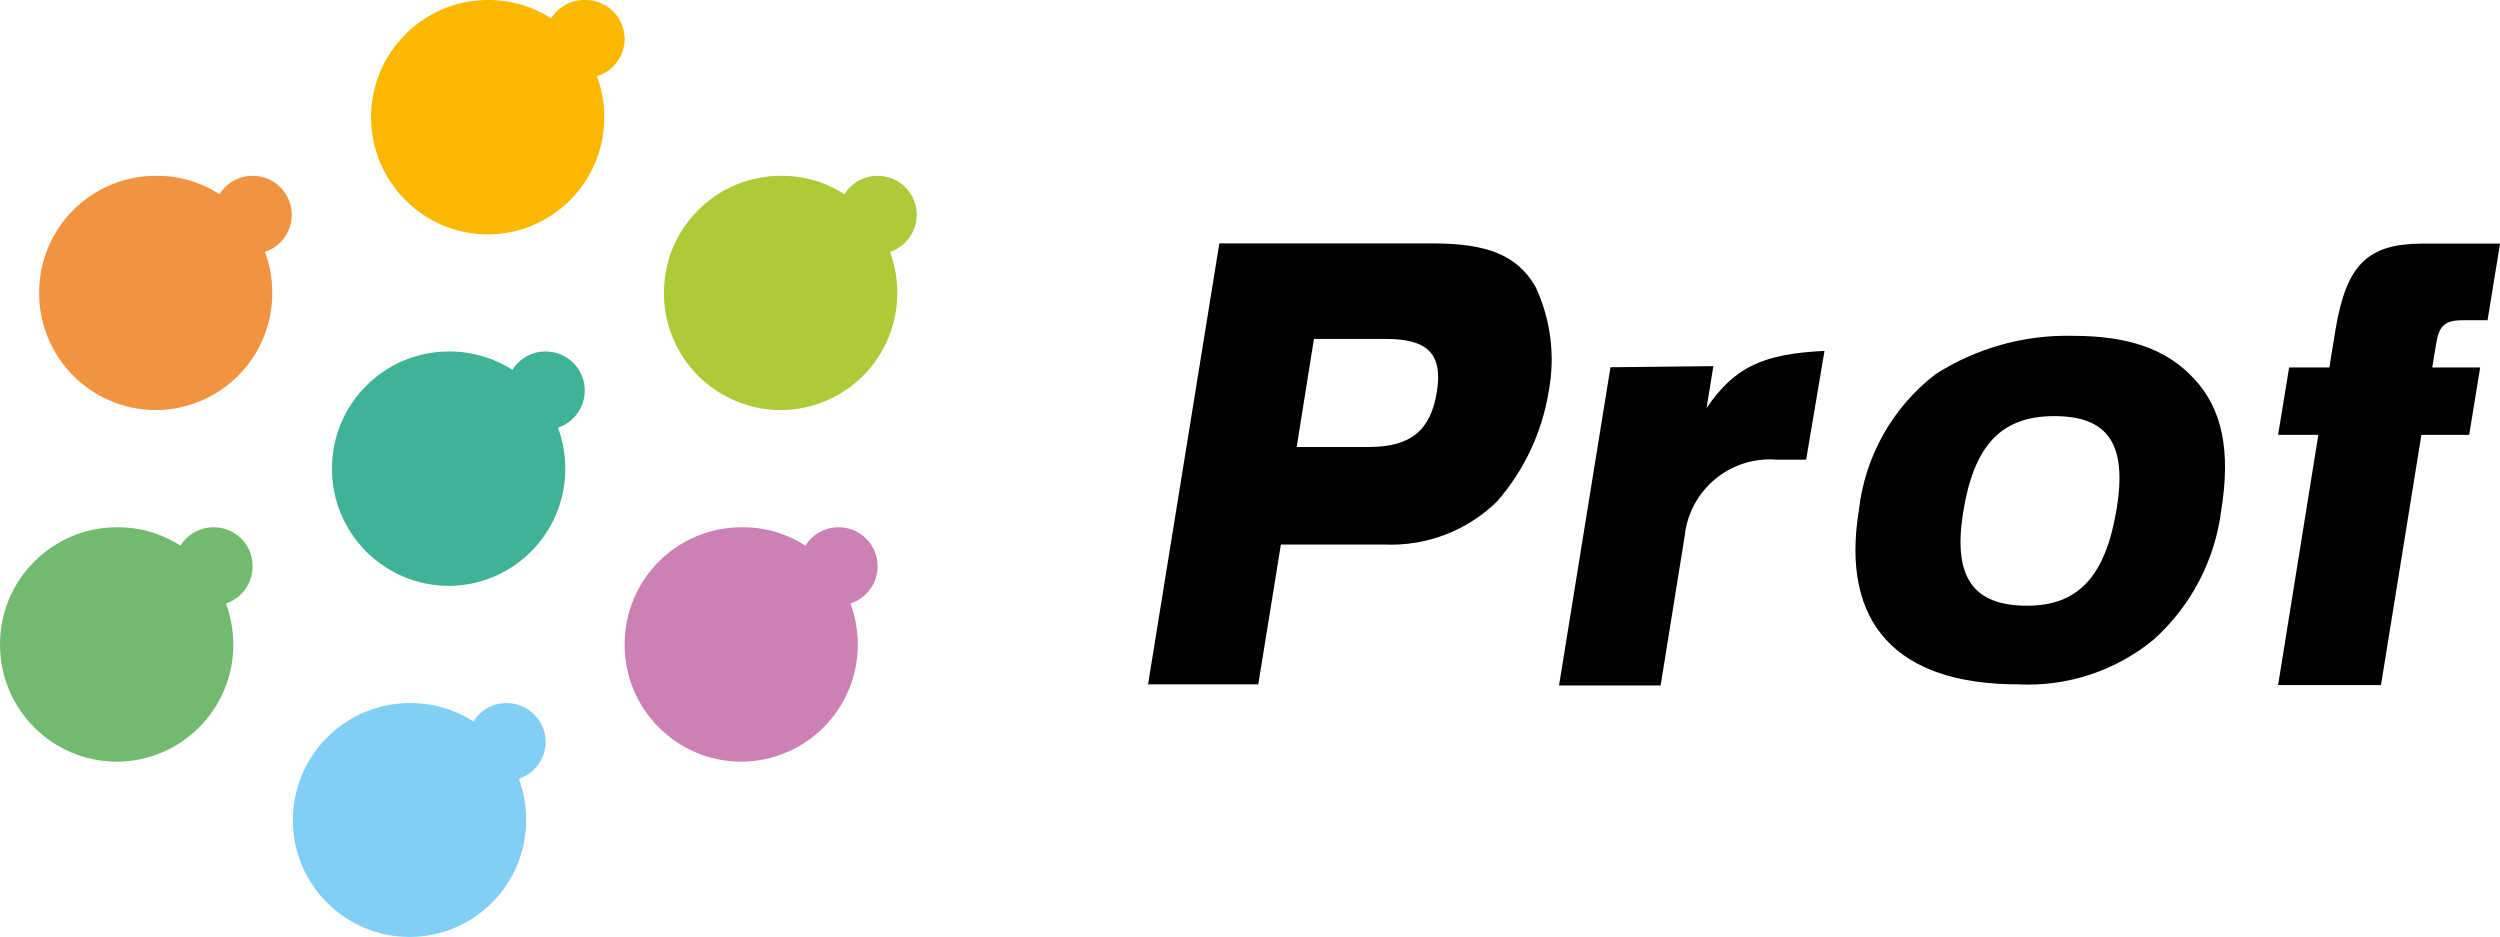
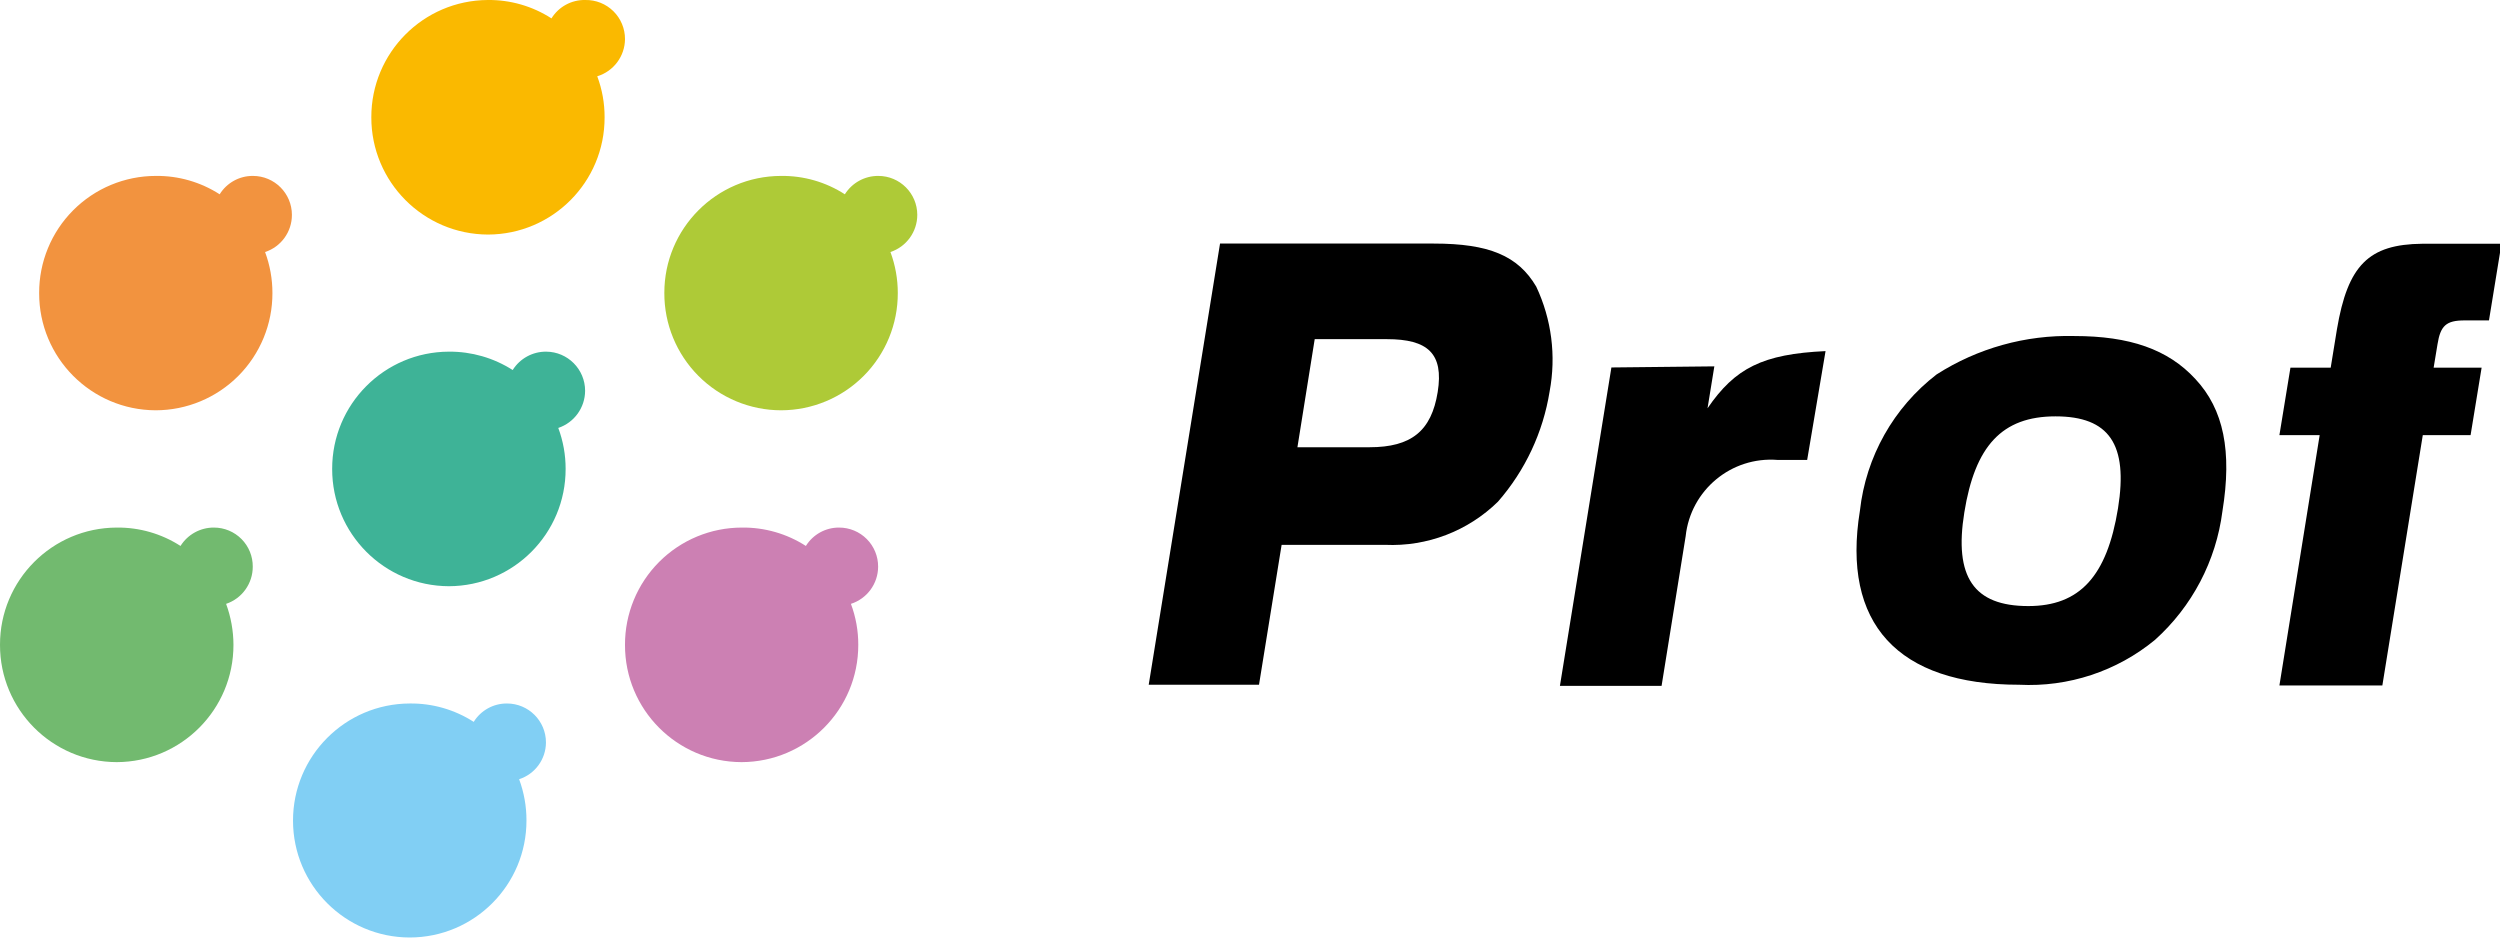
- <svg xmlns="http://www.w3.org/2000/svg">
+ <svg xmlns="http://www.w3.org/2000/svg" width="136" height="51">
  <path fill="#f2933f" d="M15.88,11.69a2.12,2.12,0,0,0-2.12-2.12h0a2.11,2.11,0,0,0-1.81,1,6.28,6.28,0,0,0-3.48-1h0a6.35,6.35,0,0,0-6.34,6.37h0a6.36,6.36,0,0,0,6.34,6.38h0a6.36,6.36,0,0,0,6.35-6.38h0a6.39,6.39,0,0,0-.4-2.23A2.12,2.12,0,0,0,15.88,11.69Z" />
  <path fill="#fab900" d="M34,2.13A2.12,2.12,0,0,0,31.84,0h0A2.11,2.11,0,0,0,30,1a6.27,6.27,0,0,0-3.47-1h0A6.37,6.37,0,0,0,20.2,6.38h0a6.37,6.37,0,0,0,6.35,6.38h0a6.36,6.36,0,0,0,6.34-6.38h0a6.3,6.3,0,0,0-.4-2.23A2.13,2.13,0,0,0,34,2.13Z" />
  <path fill="#aeca37" d="M49.9,11.69a2.12,2.12,0,0,0-2.12-2.12h0a2.13,2.13,0,0,0-1.82,1,6.25,6.25,0,0,0-3.47-1h0a6.36,6.36,0,0,0-6.35,6.37h0a6.36,6.36,0,0,0,6.35,6.38h0a6.36,6.36,0,0,0,6.35-6.38h0a6.39,6.39,0,0,0-.4-2.23A2.13,2.13,0,0,0,49.9,11.69Z" />
  <path fill="#72ba6f" d="M13.75,30.83a2.11,2.11,0,0,0-2.11-2.13h0a2.13,2.13,0,0,0-1.82,1,6.27,6.27,0,0,0-3.47-1h0A6.37,6.37,0,0,0,0,35.08H0a6.37,6.37,0,0,0,6.35,6.38h0a6.37,6.37,0,0,0,6.35-6.38h0a6.53,6.53,0,0,0-.4-2.23A2.13,2.13,0,0,0,13.75,30.83Z" />
  <path fill="#3eb397" d="M31.83,21.26a2.13,2.13,0,0,0-2.12-2.13h0a2.13,2.13,0,0,0-1.82,1,6.35,6.35,0,0,0-3.47-1h0a6.37,6.37,0,0,0-6.35,6.38h0a6.37,6.37,0,0,0,6.35,6.38h0a6.37,6.37,0,0,0,6.35-6.38h0a6.34,6.34,0,0,0-.4-2.23A2.14,2.14,0,0,0,31.83,21.26Z" />
  <path fill="#cc80b3" d="M47.77,30.83a2.12,2.12,0,0,0-2.12-2.13h0a2.11,2.11,0,0,0-1.81,1,6.28,6.28,0,0,0-3.48-1h0A6.36,6.36,0,0,0,34,35.08h0a6.36,6.36,0,0,0,6.34,6.38h0a6.37,6.37,0,0,0,6.35-6.38h0a6.3,6.3,0,0,0-.4-2.23A2.13,2.13,0,0,0,47.77,30.83Z" />
  <path fill="#81cff4" d="M29.7,40.39a2.12,2.12,0,0,0-2.12-2.12h0a2.11,2.11,0,0,0-1.81,1,6.28,6.28,0,0,0-3.48-1h0a6.37,6.37,0,0,0-6.35,6.38h0A6.36,6.36,0,0,0,22.29,51h0a6.36,6.36,0,0,0,6.35-6.37h0a6.4,6.4,0,0,0-.4-2.24A2.11,2.11,0,0,0,29.7,40.39Z" />
  <path d="M68.49,37.25h-6l3.88-24H78c3,0,4.58.66,5.57,2.34a9.33,9.33,0,0,1,.73,5.7,12,12,0,0,1-2.81,6,8.24,8.24,0,0,1-6.14,2.35H69.72Zm2.09-12.92H74.5c2.28,0,3.37-.89,3.71-3s-.55-2.88-2.76-2.88H71.52Z" />
  <path d="M93.26,19.93l-.37,2.28c1.5-2.19,3-2.95,6.42-3.11l-1,5.92-.53,0c-.44,0-.85,0-1.08,0a4.66,4.66,0,0,0-5,4.15l-1.31,8.14H84.86l2.8-17.32Z" />
  <path d="M119.43,20.62c1.54,1.65,2,3.93,1.47,7.19a11.34,11.34,0,0,1-3.67,7,10.76,10.76,0,0,1-7.39,2.44c-6.61,0-9.66-3.33-8.66-9.47a10.87,10.87,0,0,1,4.17-7.41,13.28,13.28,0,0,1,7.49-2.09C115.85,18.28,117.94,19,119.43,20.62Zm-12.57,7.25c-.57,3.52.51,5.1,3.48,5.1,2.79,0,4.28-1.61,4.88-5.32.56-3.48-.48-5-3.4-5S107.44,24.27,106.86,27.87Z" />
  <path d="M124.6,20h2.19l.34-2.09c.59-3.48,1.72-4.62,4.64-4.65h4.31l-.68,4.17h-1.33c-1,0-1.31.29-1.47,1.3L132.39,20H135l-.6,3.67H131.8l-2.2,13.62H124l2.19-13.62H124Z" />
</svg>
